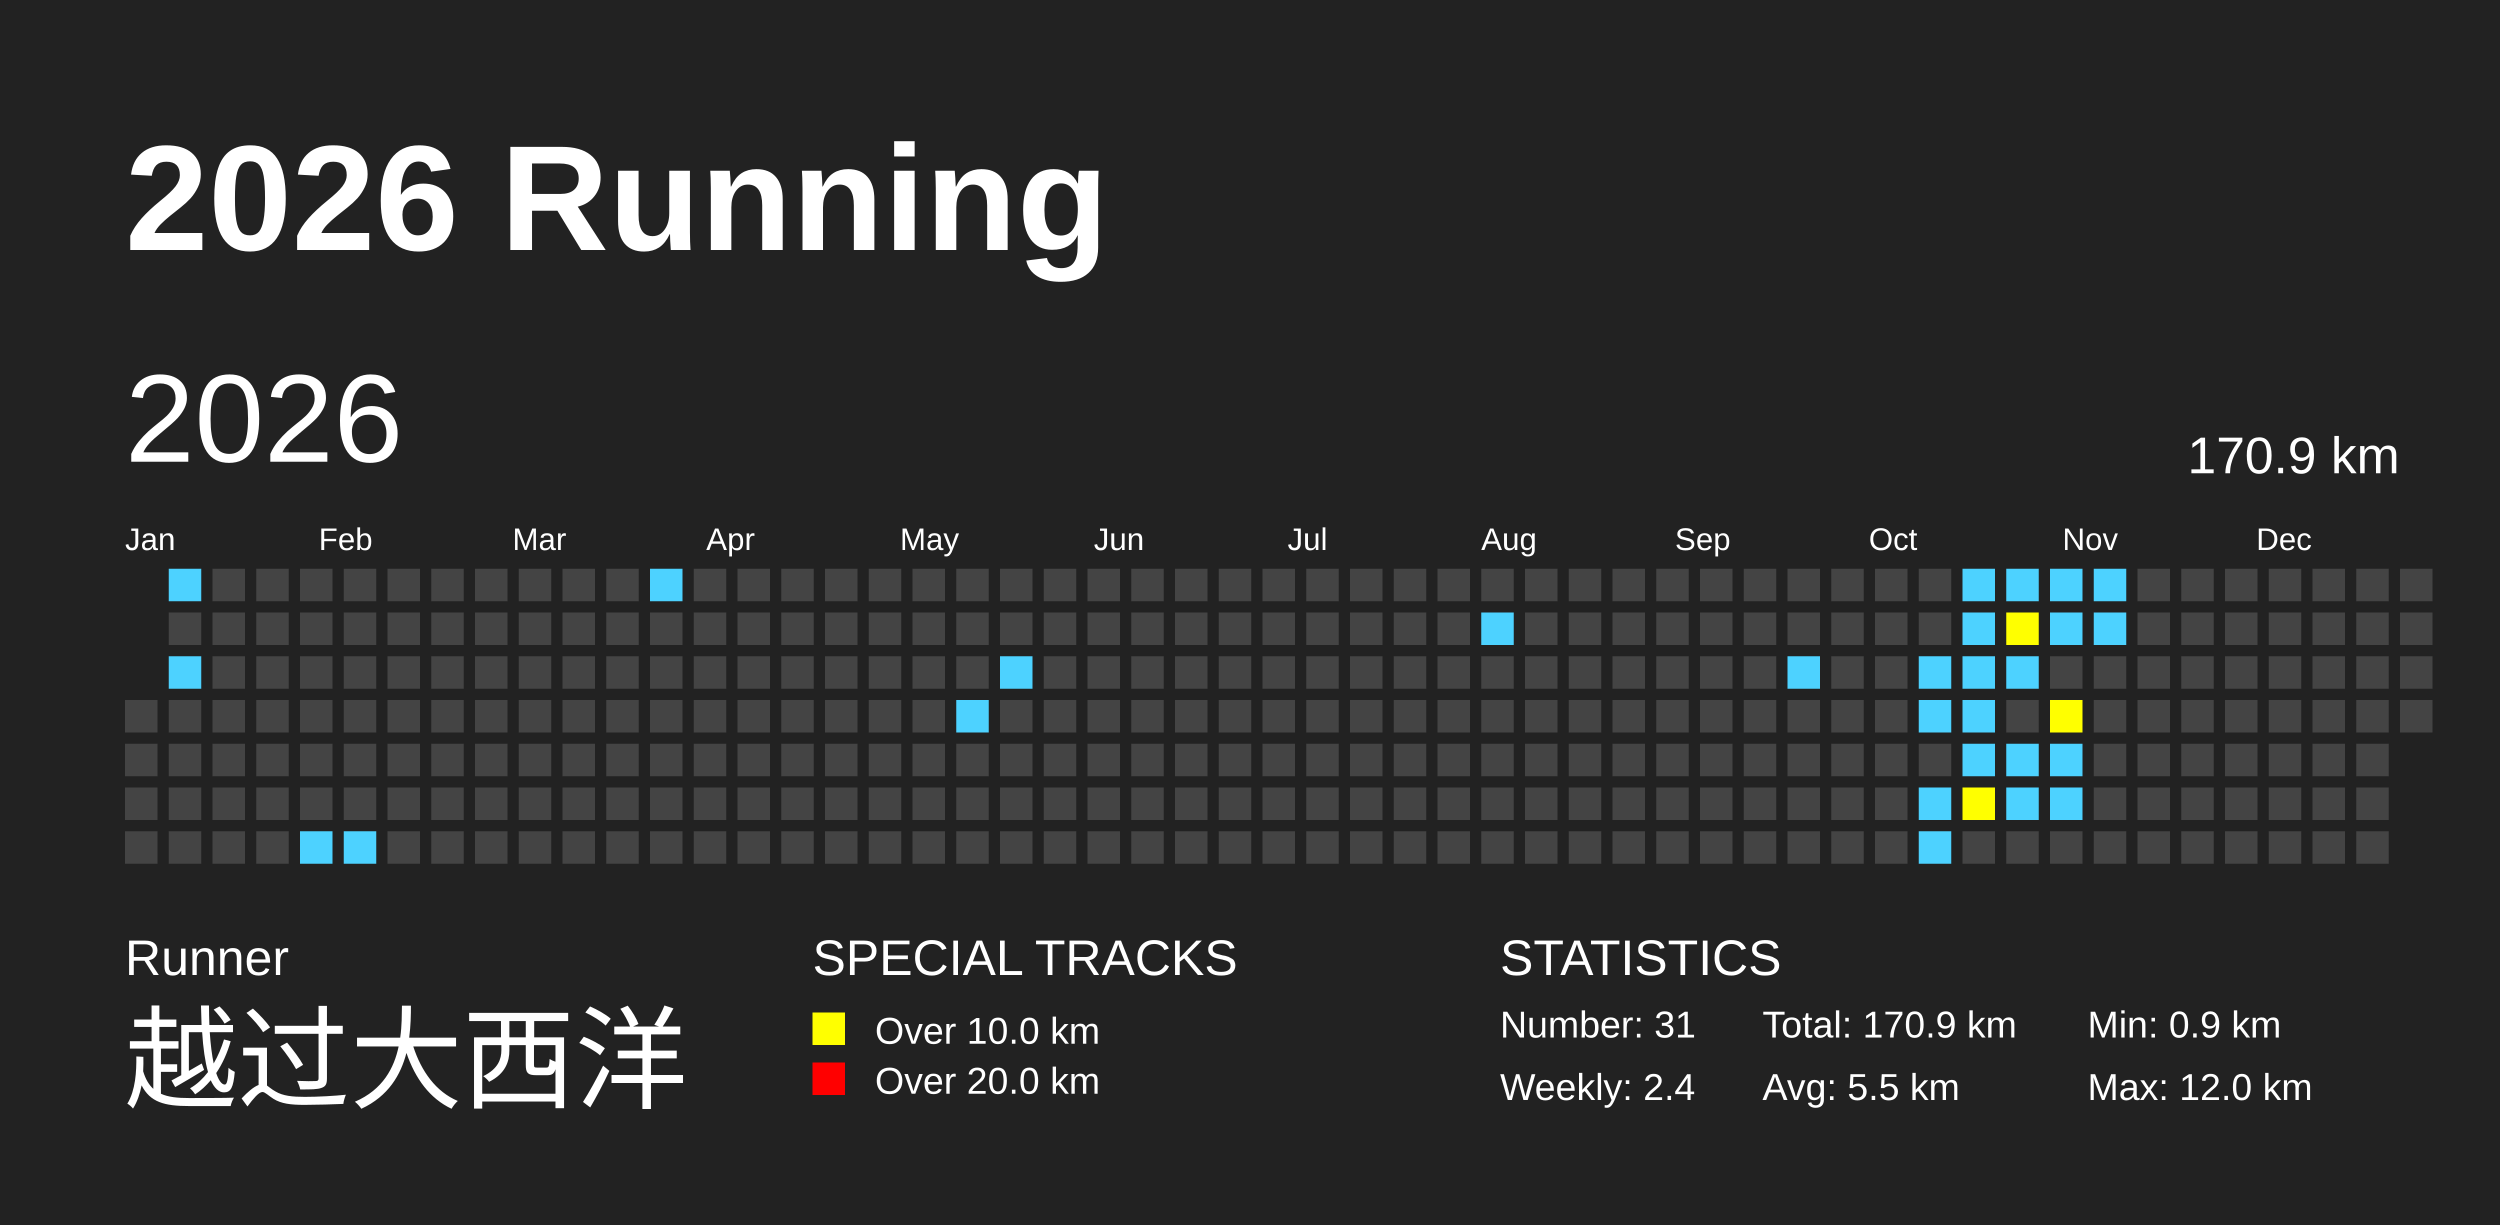
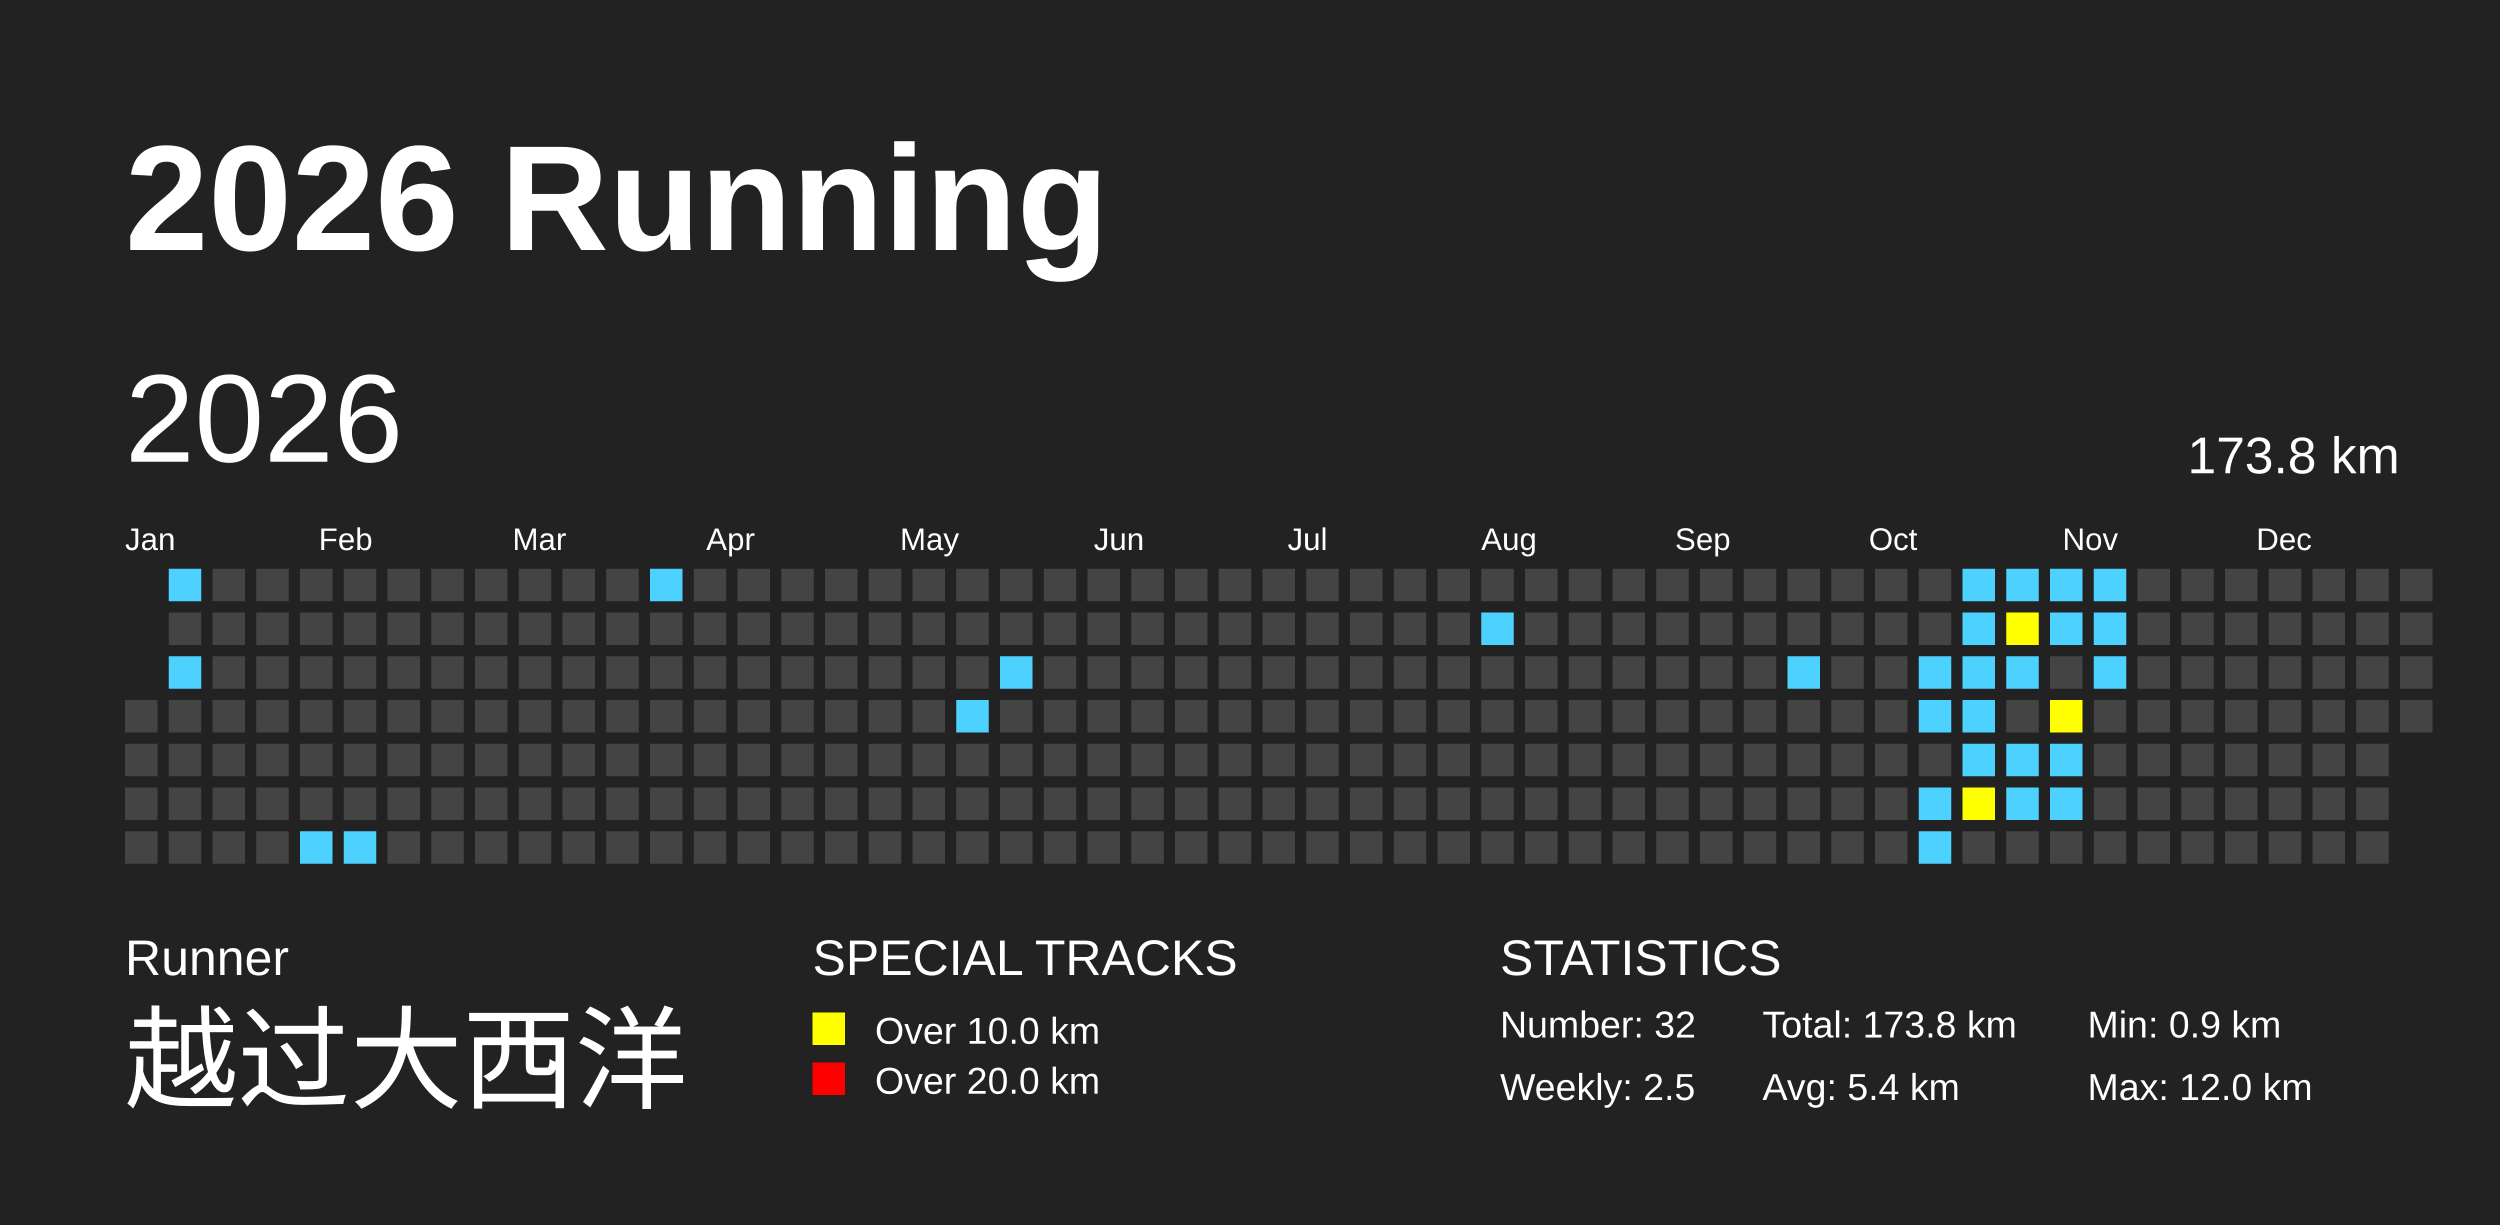
<svg xmlns="http://www.w3.org/2000/svg" baseProfile="full" height="98mm" version="1.1" viewBox="0,0,200,98" width="200mm">
  <defs>
    <pattern height="2" id="indoor-stripe" patternUnits="userSpaceOnUse" width="2">
      <line stroke="white" stroke-opacity="0.45" stroke-width="0.5" x1="0" x2="2" y1="2" y2="0" />
    </pattern>
  </defs>
  <rect fill="#222222" height="98" width="200" x="0" y="0" />
  <text fill="#FFFFFF" style="font-size:12px; font-family:Arial; font-weight:bold;" x="10" y="20">2026 Running</text>
  <text fill="#FFFFFF" style="font-size:4px; font-family:Arial" x="10" y="78">Runner</text>
  <text fill="#FFFFFF" style="font-size:9px; font-family:Arial" x="10" y="88">越过大西洋</text>
  <text fill="#FFFFFF" style="font-size:4px; font-family:Arial" x="65" y="78">SPECIAL TRACKS</text>
  <rect fill="yellow" height="2.6" width="2.6" x="65" y="81" />
  <text fill="#FFFFFF" style="font-size:3px; font-family:Arial" x="70" y="83.5">Over 10.0 km</text>
  <rect fill="red" height="2.6" width="2.6" x="65" y="85" />
  <text fill="#FFFFFF" style="font-size:3px; font-family:Arial" x="70" y="87.5">Over 20.0 km</text>
  <text fill="#FFFFFF" style="font-size:4px; font-family:Arial" x="120" y="78">STATISTICS</text>
-   <text fill="#FFFFFF" style="font-size:3px; font-family:Arial" x="120" y="83">Number: 31</text>
-   <text fill="#FFFFFF" style="font-size:3px; font-family:Arial" x="120" y="88">Weekly: 2.4</text>
-   <text fill="#FFFFFF" style="font-size:3px; font-family:Arial" x="141" y="83">Total: 170.9 km</text>
-   <text fill="#FFFFFF" style="font-size:3px; font-family:Arial" x="141" y="88">Avg: 5.5 km</text>
+   <text fill="#FFFFFF" style="font-size:3px; font-family:Arial" x="120" y="83">Number: 32</text>
+   <text fill="#FFFFFF" style="font-size:3px; font-family:Arial" x="120" y="88">Weekly: 2.5</text>
+   <text fill="#FFFFFF" style="font-size:3px; font-family:Arial" x="141" y="83">Total: 173.8 km</text>
+   <text fill="#FFFFFF" style="font-size:3px; font-family:Arial" x="141" y="88">Avg: 5.4 km</text>
  <text fill="#FFFFFF" style="font-size:3px; font-family:Arial" x="167" y="83">Min: 0.9 km</text>
  <text fill="#FFFFFF" style="font-size:3px; font-family:Arial" x="167" y="88">Max: 12.0 km</text>
  <text dominant-baseline="hanging" fill="#FFFFFF" style="font-size:10.0px; font-family:Arial;" x="10" y="30">2026</text>
-   <text dominant-baseline="hanging" fill="#FFFFFF" style="font-size:4.125px; font-family:Arial;" x="175" y="35">170.9 km</text>
+   <text dominant-baseline="hanging" fill="#FFFFFF" style="font-size:4.125px; font-family:Arial;" x="175" y="35">173.8 km</text>
  <text fill="#FFFFFF" style="font-size:2.5px; font-family:Arial" x="10.0" y="44">Jan</text>
  <text fill="#FFFFFF" style="font-size:2.5px; font-family:Arial" x="25.5" y="44">Feb</text>
  <text fill="#FFFFFF" style="font-size:2.5px; font-family:Arial" x="41.0" y="44">Mar</text>
  <text fill="#FFFFFF" style="font-size:2.5px; font-family:Arial" x="56.5" y="44">Apr</text>
  <text fill="#FFFFFF" style="font-size:2.5px; font-family:Arial" x="72.0" y="44">May</text>
  <text fill="#FFFFFF" style="font-size:2.5px; font-family:Arial" x="87.5" y="44">Jun</text>
  <text fill="#FFFFFF" style="font-size:2.5px; font-family:Arial" x="103.0" y="44">Jul</text>
  <text fill="#FFFFFF" style="font-size:2.5px; font-family:Arial" x="118.5" y="44">Aug</text>
  <text fill="#FFFFFF" style="font-size:2.5px; font-family:Arial" x="134.0" y="44">Sep</text>
  <text fill="#FFFFFF" style="font-size:2.5px; font-family:Arial" x="149.5" y="44">Oct</text>
  <text fill="#FFFFFF" style="font-size:2.5px; font-family:Arial" x="165.0" y="44">Nov</text>
  <text fill="#FFFFFF" style="font-size:2.5px; font-family:Arial" x="180.5" y="44">Dec</text>
  <rect fill="#444444" height="2.6" width="2.6" x="10.0" y="56.0" />
  <rect fill="#444444" height="2.6" width="2.6" x="10.0" y="59.5" />
  <rect fill="#444444" height="2.6" width="2.6" x="10.0" y="63.0" />
  <rect fill="#444444" height="2.6" width="2.6" x="10.0" y="66.5" />
  <rect fill="#4DD2FF" height="2.6" width="2.6" x="13.5" y="45.5" />
  <rect fill="#444444" height="2.6" width="2.6" x="13.5" y="49.0" />
  <rect fill="#4DD2FF" height="2.6" width="2.6" x="13.5" y="52.5" />
  <rect fill="#444444" height="2.6" width="2.6" x="13.5" y="56.0" />
  <rect fill="#444444" height="2.6" width="2.6" x="13.5" y="59.5" />
  <rect fill="#444444" height="2.6" width="2.6" x="13.5" y="63.0" />
  <rect fill="#444444" height="2.6" width="2.6" x="13.5" y="66.5" />
  <rect fill="#444444" height="2.6" width="2.6" x="17.0" y="45.5" />
  <rect fill="#444444" height="2.6" width="2.6" x="17.0" y="49.0" />
  <rect fill="#444444" height="2.6" width="2.6" x="17.0" y="52.5" />
  <rect fill="#444444" height="2.6" width="2.6" x="17.0" y="56.0" />
  <rect fill="#444444" height="2.6" width="2.6" x="17.0" y="59.5" />
  <rect fill="#444444" height="2.6" width="2.6" x="17.0" y="63.0" />
  <rect fill="#444444" height="2.6" width="2.6" x="17.0" y="66.5" />
  <rect fill="#444444" height="2.6" width="2.6" x="20.5" y="45.5" />
  <rect fill="#444444" height="2.6" width="2.6" x="20.5" y="49.0" />
  <rect fill="#444444" height="2.6" width="2.6" x="20.5" y="52.5" />
  <rect fill="#444444" height="2.6" width="2.6" x="20.5" y="56.0" />
  <rect fill="#444444" height="2.6" width="2.6" x="20.5" y="59.5" />
  <rect fill="#444444" height="2.6" width="2.6" x="20.5" y="63.0" />
  <rect fill="#444444" height="2.6" width="2.6" x="20.5" y="66.5" />
  <rect fill="#444444" height="2.6" width="2.6" x="24.0" y="45.5" />
  <rect fill="#444444" height="2.6" width="2.6" x="24.0" y="49.0" />
  <rect fill="#444444" height="2.6" width="2.6" x="24.0" y="52.5" />
  <rect fill="#444444" height="2.6" width="2.6" x="24.0" y="56.0" />
  <rect fill="#444444" height="2.6" width="2.6" x="24.0" y="59.5" />
  <rect fill="#444444" height="2.6" width="2.6" x="24.0" y="63.0" />
  <rect fill="#4DD2FF" height="2.6" width="2.6" x="24.0" y="66.5" />
  <rect fill="#444444" height="2.6" width="2.6" x="27.5" y="45.5" />
  <rect fill="#444444" height="2.6" width="2.6" x="27.5" y="49.0" />
  <rect fill="#444444" height="2.6" width="2.6" x="27.5" y="52.5" />
  <rect fill="#444444" height="2.6" width="2.6" x="27.5" y="56.0" />
  <rect fill="#444444" height="2.6" width="2.6" x="27.5" y="59.5" />
  <rect fill="#444444" height="2.6" width="2.6" x="27.5" y="63.0" />
  <rect fill="#4DD2FF" height="2.6" width="2.6" x="27.5" y="66.5" />
  <rect fill="#444444" height="2.6" width="2.6" x="31.0" y="45.5" />
  <rect fill="#444444" height="2.6" width="2.6" x="31.0" y="49.0" />
  <rect fill="#444444" height="2.6" width="2.6" x="31.0" y="52.5" />
  <rect fill="#444444" height="2.6" width="2.6" x="31.0" y="56.0" />
  <rect fill="#444444" height="2.6" width="2.6" x="31.0" y="59.5" />
  <rect fill="#444444" height="2.6" width="2.6" x="31.0" y="63.0" />
  <rect fill="#444444" height="2.6" width="2.6" x="31.0" y="66.5" />
  <rect fill="#444444" height="2.6" width="2.6" x="34.5" y="45.5" />
  <rect fill="#444444" height="2.6" width="2.6" x="34.5" y="49.0" />
  <rect fill="#444444" height="2.6" width="2.6" x="34.5" y="52.5" />
  <rect fill="#444444" height="2.6" width="2.6" x="34.5" y="56.0" />
  <rect fill="#444444" height="2.6" width="2.6" x="34.5" y="59.5" />
  <rect fill="#444444" height="2.6" width="2.6" x="34.5" y="63.0" />
  <rect fill="#444444" height="2.6" width="2.6" x="34.5" y="66.5" />
  <rect fill="#444444" height="2.6" width="2.6" x="38.0" y="45.5" />
  <rect fill="#444444" height="2.6" width="2.6" x="38.0" y="49.0" />
  <rect fill="#444444" height="2.6" width="2.6" x="38.0" y="52.5" />
  <rect fill="#444444" height="2.6" width="2.6" x="38.0" y="56.0" />
  <rect fill="#444444" height="2.6" width="2.6" x="38.0" y="59.5" />
  <rect fill="#444444" height="2.6" width="2.6" x="38.0" y="63.0" />
  <rect fill="#444444" height="2.6" width="2.6" x="38.0" y="66.5" />
  <rect fill="#444444" height="2.6" width="2.6" x="41.5" y="45.5" />
  <rect fill="#444444" height="2.6" width="2.6" x="41.5" y="49.0" />
  <rect fill="#444444" height="2.6" width="2.6" x="41.5" y="52.5" />
  <rect fill="#444444" height="2.6" width="2.6" x="41.5" y="56.0" />
  <rect fill="#444444" height="2.6" width="2.6" x="41.5" y="59.5" />
  <rect fill="#444444" height="2.6" width="2.6" x="41.5" y="63.0" />
  <rect fill="#444444" height="2.6" width="2.6" x="41.5" y="66.5" />
  <rect fill="#444444" height="2.6" width="2.6" x="45.0" y="45.5" />
  <rect fill="#444444" height="2.6" width="2.6" x="45.0" y="49.0" />
  <rect fill="#444444" height="2.6" width="2.6" x="45.0" y="52.5" />
  <rect fill="#444444" height="2.6" width="2.6" x="45.0" y="56.0" />
  <rect fill="#444444" height="2.6" width="2.6" x="45.0" y="59.5" />
  <rect fill="#444444" height="2.6" width="2.6" x="45.0" y="63.0" />
  <rect fill="#444444" height="2.6" width="2.6" x="45.0" y="66.5" />
  <rect fill="#444444" height="2.6" width="2.6" x="48.5" y="45.5" />
  <rect fill="#444444" height="2.6" width="2.6" x="48.5" y="49.0" />
  <rect fill="#444444" height="2.6" width="2.6" x="48.5" y="52.5" />
  <rect fill="#444444" height="2.6" width="2.6" x="48.5" y="56.0" />
  <rect fill="#444444" height="2.6" width="2.6" x="48.5" y="59.5" />
  <rect fill="#444444" height="2.6" width="2.6" x="48.5" y="63.0" />
  <rect fill="#444444" height="2.6" width="2.6" x="48.5" y="66.5" />
  <rect fill="#4DD2FF" height="2.6" width="2.6" x="52.0" y="45.5" />
  <rect fill="#444444" height="2.6" width="2.6" x="52.0" y="49.0" />
  <rect fill="#444444" height="2.6" width="2.6" x="52.0" y="52.5" />
  <rect fill="#444444" height="2.6" width="2.6" x="52.0" y="56.0" />
  <rect fill="#444444" height="2.6" width="2.6" x="52.0" y="59.5" />
  <rect fill="#444444" height="2.6" width="2.6" x="52.0" y="63.0" />
  <rect fill="#444444" height="2.6" width="2.6" x="52.0" y="66.5" />
  <rect fill="#444444" height="2.6" width="2.6" x="55.5" y="45.5" />
  <rect fill="#444444" height="2.6" width="2.6" x="55.5" y="49.0" />
  <rect fill="#444444" height="2.6" width="2.6" x="55.5" y="52.5" />
  <rect fill="#444444" height="2.6" width="2.6" x="55.5" y="56.0" />
  <rect fill="#444444" height="2.6" width="2.6" x="55.5" y="59.5" />
  <rect fill="#444444" height="2.6" width="2.6" x="55.5" y="63.0" />
  <rect fill="#444444" height="2.6" width="2.6" x="55.5" y="66.5" />
  <rect fill="#444444" height="2.6" width="2.6" x="59.0" y="45.5" />
  <rect fill="#444444" height="2.6" width="2.6" x="59.0" y="49.0" />
  <rect fill="#444444" height="2.6" width="2.6" x="59.0" y="52.5" />
  <rect fill="#444444" height="2.6" width="2.6" x="59.0" y="56.0" />
  <rect fill="#444444" height="2.6" width="2.6" x="59.0" y="59.5" />
  <rect fill="#444444" height="2.6" width="2.6" x="59.0" y="63.0" />
  <rect fill="#444444" height="2.6" width="2.6" x="59.0" y="66.5" />
  <rect fill="#444444" height="2.6" width="2.6" x="62.5" y="45.5" />
  <rect fill="#444444" height="2.6" width="2.6" x="62.5" y="49.0" />
  <rect fill="#444444" height="2.6" width="2.6" x="62.5" y="52.5" />
  <rect fill="#444444" height="2.6" width="2.6" x="62.5" y="56.0" />
  <rect fill="#444444" height="2.6" width="2.6" x="62.5" y="59.5" />
  <rect fill="#444444" height="2.6" width="2.6" x="62.5" y="63.0" />
  <rect fill="#444444" height="2.6" width="2.6" x="62.5" y="66.5" />
  <rect fill="#444444" height="2.6" width="2.6" x="66.0" y="45.5" />
  <rect fill="#444444" height="2.6" width="2.6" x="66.0" y="49.0" />
  <rect fill="#444444" height="2.6" width="2.6" x="66.0" y="52.5" />
  <rect fill="#444444" height="2.6" width="2.6" x="66.0" y="56.0" />
  <rect fill="#444444" height="2.6" width="2.6" x="66.0" y="59.5" />
  <rect fill="#444444" height="2.6" width="2.6" x="66.0" y="63.0" />
  <rect fill="#444444" height="2.6" width="2.6" x="66.0" y="66.5" />
  <rect fill="#444444" height="2.6" width="2.6" x="69.5" y="45.5" />
  <rect fill="#444444" height="2.6" width="2.6" x="69.5" y="49.0" />
  <rect fill="#444444" height="2.6" width="2.6" x="69.5" y="52.5" />
  <rect fill="#444444" height="2.6" width="2.6" x="69.5" y="56.0" />
  <rect fill="#444444" height="2.6" width="2.6" x="69.5" y="59.5" />
  <rect fill="#444444" height="2.6" width="2.6" x="69.5" y="63.0" />
  <rect fill="#444444" height="2.6" width="2.6" x="69.5" y="66.5" />
  <rect fill="#444444" height="2.6" width="2.6" x="73.0" y="45.5" />
  <rect fill="#444444" height="2.6" width="2.6" x="73.0" y="49.0" />
  <rect fill="#444444" height="2.6" width="2.6" x="73.0" y="52.5" />
  <rect fill="#444444" height="2.6" width="2.6" x="73.0" y="56.0" />
  <rect fill="#444444" height="2.6" width="2.6" x="73.0" y="59.5" />
  <rect fill="#444444" height="2.6" width="2.6" x="73.0" y="63.0" />
  <rect fill="#444444" height="2.6" width="2.6" x="73.0" y="66.5" />
  <rect fill="#444444" height="2.6" width="2.6" x="76.5" y="45.5" />
  <rect fill="#444444" height="2.6" width="2.6" x="76.5" y="49.0" />
  <rect fill="#444444" height="2.6" width="2.6" x="76.5" y="52.5" />
  <rect fill="#4DD2FF" height="2.6" width="2.6" x="76.5" y="56.0" />
  <rect fill="#444444" height="2.6" width="2.6" x="76.5" y="59.5" />
  <rect fill="#444444" height="2.6" width="2.6" x="76.5" y="63.0" />
  <rect fill="#444444" height="2.6" width="2.6" x="76.5" y="66.5" />
  <rect fill="#444444" height="2.6" width="2.6" x="80.0" y="45.5" />
  <rect fill="#444444" height="2.6" width="2.6" x="80.0" y="49.0" />
  <rect fill="#4DD2FF" height="2.6" width="2.6" x="80.0" y="52.5" />
  <rect fill="#444444" height="2.6" width="2.6" x="80.0" y="56.0" />
  <rect fill="#444444" height="2.6" width="2.6" x="80.0" y="59.5" />
  <rect fill="#444444" height="2.6" width="2.6" x="80.0" y="63.0" />
  <rect fill="#444444" height="2.6" width="2.6" x="80.0" y="66.5" />
  <rect fill="#444444" height="2.6" width="2.6" x="83.5" y="45.5" />
  <rect fill="#444444" height="2.6" width="2.6" x="83.5" y="49.0" />
  <rect fill="#444444" height="2.6" width="2.6" x="83.5" y="52.5" />
  <rect fill="#444444" height="2.6" width="2.6" x="83.5" y="56.0" />
  <rect fill="#444444" height="2.6" width="2.6" x="83.5" y="59.5" />
  <rect fill="#444444" height="2.6" width="2.6" x="83.5" y="63.0" />
  <rect fill="#444444" height="2.6" width="2.6" x="83.5" y="66.5" />
  <rect fill="#444444" height="2.6" width="2.6" x="87.0" y="45.5" />
  <rect fill="#444444" height="2.6" width="2.6" x="87.0" y="49.0" />
  <rect fill="#444444" height="2.6" width="2.6" x="87.0" y="52.5" />
  <rect fill="#444444" height="2.6" width="2.6" x="87.0" y="56.0" />
  <rect fill="#444444" height="2.6" width="2.6" x="87.0" y="59.5" />
  <rect fill="#444444" height="2.6" width="2.6" x="87.0" y="63.0" />
  <rect fill="#444444" height="2.6" width="2.6" x="87.0" y="66.5" />
  <rect fill="#444444" height="2.6" width="2.6" x="90.5" y="45.5" />
  <rect fill="#444444" height="2.6" width="2.6" x="90.5" y="49.0" />
  <rect fill="#444444" height="2.6" width="2.6" x="90.5" y="52.5" />
  <rect fill="#444444" height="2.6" width="2.6" x="90.5" y="56.0" />
  <rect fill="#444444" height="2.6" width="2.6" x="90.5" y="59.5" />
  <rect fill="#444444" height="2.6" width="2.6" x="90.5" y="63.0" />
  <rect fill="#444444" height="2.6" width="2.6" x="90.5" y="66.5" />
  <rect fill="#444444" height="2.6" width="2.6" x="94.0" y="45.5" />
  <rect fill="#444444" height="2.6" width="2.6" x="94.0" y="49.0" />
  <rect fill="#444444" height="2.6" width="2.6" x="94.0" y="52.5" />
  <rect fill="#444444" height="2.6" width="2.6" x="94.0" y="56.0" />
  <rect fill="#444444" height="2.6" width="2.6" x="94.0" y="59.5" />
  <rect fill="#444444" height="2.6" width="2.6" x="94.0" y="63.0" />
  <rect fill="#444444" height="2.6" width="2.6" x="94.0" y="66.5" />
  <rect fill="#444444" height="2.6" width="2.6" x="97.5" y="45.5" />
  <rect fill="#444444" height="2.6" width="2.6" x="97.5" y="49.0" />
  <rect fill="#444444" height="2.6" width="2.6" x="97.5" y="52.5" />
  <rect fill="#444444" height="2.6" width="2.6" x="97.5" y="56.0" />
  <rect fill="#444444" height="2.6" width="2.6" x="97.5" y="59.5" />
  <rect fill="#444444" height="2.6" width="2.6" x="97.5" y="63.0" />
  <rect fill="#444444" height="2.6" width="2.6" x="97.5" y="66.5" />
  <rect fill="#444444" height="2.6" width="2.6" x="101.0" y="45.5" />
  <rect fill="#444444" height="2.6" width="2.6" x="101.0" y="49.0" />
  <rect fill="#444444" height="2.6" width="2.6" x="101.0" y="52.5" />
  <rect fill="#444444" height="2.6" width="2.6" x="101.0" y="56.0" />
  <rect fill="#444444" height="2.6" width="2.6" x="101.0" y="59.5" />
  <rect fill="#444444" height="2.6" width="2.6" x="101.0" y="63.0" />
  <rect fill="#444444" height="2.6" width="2.6" x="101.0" y="66.5" />
  <rect fill="#444444" height="2.6" width="2.6" x="104.5" y="45.5" />
  <rect fill="#444444" height="2.6" width="2.6" x="104.5" y="49.0" />
  <rect fill="#444444" height="2.6" width="2.6" x="104.5" y="52.5" />
  <rect fill="#444444" height="2.6" width="2.6" x="104.5" y="56.0" />
  <rect fill="#444444" height="2.6" width="2.6" x="104.5" y="59.5" />
  <rect fill="#444444" height="2.6" width="2.6" x="104.5" y="63.0" />
  <rect fill="#444444" height="2.6" width="2.6" x="104.5" y="66.5" />
  <rect fill="#444444" height="2.6" width="2.6" x="108.0" y="45.5" />
  <rect fill="#444444" height="2.6" width="2.6" x="108.0" y="49.0" />
  <rect fill="#444444" height="2.6" width="2.6" x="108.0" y="52.5" />
  <rect fill="#444444" height="2.6" width="2.6" x="108.0" y="56.0" />
  <rect fill="#444444" height="2.6" width="2.6" x="108.0" y="59.5" />
  <rect fill="#444444" height="2.6" width="2.6" x="108.0" y="63.0" />
  <rect fill="#444444" height="2.6" width="2.6" x="108.0" y="66.5" />
  <rect fill="#444444" height="2.6" width="2.6" x="111.5" y="45.5" />
  <rect fill="#444444" height="2.6" width="2.6" x="111.5" y="49.0" />
  <rect fill="#444444" height="2.6" width="2.6" x="111.5" y="52.5" />
  <rect fill="#444444" height="2.6" width="2.6" x="111.5" y="56.0" />
  <rect fill="#444444" height="2.6" width="2.6" x="111.5" y="59.5" />
  <rect fill="#444444" height="2.6" width="2.6" x="111.5" y="63.0" />
  <rect fill="#444444" height="2.6" width="2.6" x="111.5" y="66.5" />
  <rect fill="#444444" height="2.6" width="2.6" x="115.0" y="45.5" />
  <rect fill="#444444" height="2.6" width="2.6" x="115.0" y="49.0" />
  <rect fill="#444444" height="2.6" width="2.6" x="115.0" y="52.5" />
  <rect fill="#444444" height="2.6" width="2.6" x="115.0" y="56.0" />
  <rect fill="#444444" height="2.6" width="2.6" x="115.0" y="59.5" />
  <rect fill="#444444" height="2.6" width="2.6" x="115.0" y="63.0" />
  <rect fill="#444444" height="2.6" width="2.6" x="115.0" y="66.5" />
  <rect fill="#444444" height="2.6" width="2.6" x="118.5" y="45.5" />
  <rect fill="#4DD2FF" height="2.6" width="2.6" x="118.5" y="49.0" />
  <rect fill="#444444" height="2.6" width="2.6" x="118.5" y="52.5" />
  <rect fill="#444444" height="2.6" width="2.6" x="118.5" y="56.0" />
  <rect fill="#444444" height="2.6" width="2.6" x="118.5" y="59.5" />
  <rect fill="#444444" height="2.6" width="2.6" x="118.5" y="63.0" />
  <rect fill="#444444" height="2.6" width="2.6" x="118.5" y="66.5" />
  <rect fill="#444444" height="2.6" width="2.6" x="122.0" y="45.5" />
  <rect fill="#444444" height="2.6" width="2.6" x="122.0" y="49.0" />
  <rect fill="#444444" height="2.6" width="2.6" x="122.0" y="52.5" />
  <rect fill="#444444" height="2.6" width="2.6" x="122.0" y="56.0" />
  <rect fill="#444444" height="2.6" width="2.6" x="122.0" y="59.5" />
  <rect fill="#444444" height="2.6" width="2.6" x="122.0" y="63.0" />
  <rect fill="#444444" height="2.6" width="2.6" x="122.0" y="66.5" />
  <rect fill="#444444" height="2.6" width="2.6" x="125.5" y="45.5" />
  <rect fill="#444444" height="2.6" width="2.6" x="125.5" y="49.0" />
  <rect fill="#444444" height="2.6" width="2.6" x="125.5" y="52.5" />
  <rect fill="#444444" height="2.6" width="2.6" x="125.5" y="56.0" />
  <rect fill="#444444" height="2.6" width="2.6" x="125.5" y="59.5" />
  <rect fill="#444444" height="2.6" width="2.6" x="125.5" y="63.0" />
  <rect fill="#444444" height="2.6" width="2.6" x="125.5" y="66.5" />
  <rect fill="#444444" height="2.6" width="2.6" x="129.0" y="45.5" />
  <rect fill="#444444" height="2.6" width="2.6" x="129.0" y="49.0" />
  <rect fill="#444444" height="2.6" width="2.6" x="129.0" y="52.5" />
  <rect fill="#444444" height="2.6" width="2.6" x="129.0" y="56.0" />
  <rect fill="#444444" height="2.6" width="2.6" x="129.0" y="59.5" />
  <rect fill="#444444" height="2.6" width="2.6" x="129.0" y="63.0" />
  <rect fill="#444444" height="2.6" width="2.6" x="129.0" y="66.5" />
  <rect fill="#444444" height="2.6" width="2.6" x="132.5" y="45.5" />
  <rect fill="#444444" height="2.6" width="2.6" x="132.5" y="49.0" />
  <rect fill="#444444" height="2.6" width="2.6" x="132.5" y="52.5" />
  <rect fill="#444444" height="2.6" width="2.6" x="132.5" y="56.0" />
  <rect fill="#444444" height="2.6" width="2.6" x="132.5" y="59.5" />
  <rect fill="#444444" height="2.6" width="2.6" x="132.5" y="63.0" />
  <rect fill="#444444" height="2.6" width="2.6" x="132.5" y="66.5" />
  <rect fill="#444444" height="2.6" width="2.6" x="136.0" y="45.5" />
  <rect fill="#444444" height="2.6" width="2.6" x="136.0" y="49.0" />
  <rect fill="#444444" height="2.6" width="2.6" x="136.0" y="52.5" />
  <rect fill="#444444" height="2.6" width="2.6" x="136.0" y="56.0" />
  <rect fill="#444444" height="2.6" width="2.6" x="136.0" y="59.5" />
  <rect fill="#444444" height="2.6" width="2.6" x="136.0" y="63.0" />
  <rect fill="#444444" height="2.6" width="2.6" x="136.0" y="66.5" />
  <rect fill="#444444" height="2.6" width="2.6" x="139.5" y="45.5" />
  <rect fill="#444444" height="2.6" width="2.6" x="139.5" y="49.0" />
  <rect fill="#444444" height="2.6" width="2.6" x="139.5" y="52.5" />
  <rect fill="#444444" height="2.6" width="2.6" x="139.5" y="56.0" />
  <rect fill="#444444" height="2.6" width="2.6" x="139.5" y="59.5" />
  <rect fill="#444444" height="2.6" width="2.6" x="139.5" y="63.0" />
  <rect fill="#444444" height="2.6" width="2.6" x="139.5" y="66.5" />
  <rect fill="#444444" height="2.6" width="2.6" x="143.0" y="45.5" />
  <rect fill="#444444" height="2.6" width="2.6" x="143.0" y="49.0" />
  <rect fill="#4DD2FF" height="2.6" width="2.6" x="143.0" y="52.5" />
  <rect fill="#444444" height="2.6" width="2.6" x="143.0" y="56.0" />
  <rect fill="#444444" height="2.6" width="2.6" x="143.0" y="59.5" />
  <rect fill="#444444" height="2.6" width="2.6" x="143.0" y="63.0" />
  <rect fill="#444444" height="2.6" width="2.6" x="143.0" y="66.5" />
  <rect fill="#444444" height="2.6" width="2.6" x="146.5" y="45.5" />
  <rect fill="#444444" height="2.6" width="2.6" x="146.5" y="49.0" />
  <rect fill="#444444" height="2.6" width="2.6" x="146.5" y="52.5" />
  <rect fill="#444444" height="2.6" width="2.6" x="146.5" y="56.0" />
  <rect fill="#444444" height="2.6" width="2.6" x="146.5" y="59.5" />
  <rect fill="#444444" height="2.6" width="2.6" x="146.5" y="63.0" />
  <rect fill="#444444" height="2.6" width="2.6" x="146.5" y="66.5" />
  <rect fill="#444444" height="2.6" width="2.6" x="150.0" y="45.5" />
  <rect fill="#444444" height="2.6" width="2.6" x="150.0" y="49.0" />
  <rect fill="#444444" height="2.6" width="2.6" x="150.0" y="52.5" />
  <rect fill="#444444" height="2.6" width="2.6" x="150.0" y="56.0" />
  <rect fill="#444444" height="2.6" width="2.6" x="150.0" y="59.5" />
  <rect fill="#444444" height="2.6" width="2.6" x="150.0" y="63.0" />
  <rect fill="#444444" height="2.6" width="2.6" x="150.0" y="66.5" />
  <rect fill="#444444" height="2.6" width="2.6" x="153.5" y="45.5" />
  <rect fill="#444444" height="2.6" width="2.6" x="153.5" y="49.0" />
  <rect fill="#4DD2FF" height="2.6" width="2.6" x="153.5" y="52.5" />
  <rect fill="#4DD2FF" height="2.6" width="2.6" x="153.5" y="56.0" />
  <rect fill="#444444" height="2.6" width="2.6" x="153.5" y="59.5" />
  <rect fill="#4DD2FF" height="2.6" width="2.6" x="153.5" y="63.0" />
  <rect fill="#4DD2FF" height="2.6" width="2.6" x="153.5" y="66.5" />
  <rect fill="#4DD2FF" height="2.6" width="2.6" x="157.0" y="45.5" />
  <rect fill="#4DD2FF" height="2.6" width="2.6" x="157.0" y="49.0" />
  <rect fill="#4DD2FF" height="2.6" width="2.6" x="157.0" y="52.5" />
  <rect fill="#4DD2FF" height="2.6" width="2.6" x="157.0" y="56.0" />
  <rect fill="#4DD2FF" height="2.6" width="2.6" x="157.0" y="59.5" />
  <rect fill="yellow" height="2.6" width="2.6" x="157.0" y="63.0" />
  <rect fill="#444444" height="2.6" width="2.6" x="157.0" y="66.5" />
  <rect fill="#4DD2FF" height="2.6" width="2.6" x="160.5" y="45.5" />
  <rect fill="yellow" height="2.6" width="2.6" x="160.5" y="49.0" />
  <rect fill="#4DD2FF" height="2.6" width="2.6" x="160.5" y="52.5" />
  <rect fill="#444444" height="2.6" width="2.6" x="160.5" y="56.0" />
  <rect fill="#4DD2FF" height="2.6" width="2.6" x="160.5" y="59.5" />
  <rect fill="#4DD2FF" height="2.6" width="2.6" x="160.5" y="63.0" />
  <rect fill="#444444" height="2.6" width="2.6" x="160.5" y="66.5" />
  <rect fill="#4DD2FF" height="2.6" width="2.6" x="164.0" y="45.5" />
  <rect fill="#4DD2FF" height="2.6" width="2.6" x="164.0" y="49.0" />
  <rect fill="#444444" height="2.6" width="2.6" x="164.0" y="52.5" />
  <rect fill="yellow" height="2.6" width="2.6" x="164.0" y="56.0" />
  <rect fill="#4DD2FF" height="2.6" width="2.6" x="164.0" y="59.5" />
  <rect fill="#4DD2FF" height="2.6" width="2.6" x="164.0" y="63.0" />
  <rect fill="#444444" height="2.6" width="2.6" x="164.0" y="66.5" />
  <rect fill="#4DD2FF" height="2.6" width="2.6" x="167.5" y="45.5" />
  <rect fill="#4DD2FF" height="2.6" width="2.6" x="167.5" y="49.0" />
-   <rect fill="#444444" height="2.6" width="2.6" x="167.5" y="52.5" />
+   <rect fill="#4DD2FF" height="2.6" width="2.6" x="167.5" y="52.5" />
  <rect fill="#444444" height="2.6" width="2.6" x="167.5" y="56.0" />
  <rect fill="#444444" height="2.6" width="2.6" x="167.5" y="59.5" />
  <rect fill="#444444" height="2.6" width="2.6" x="167.5" y="63.0" />
  <rect fill="#444444" height="2.6" width="2.6" x="167.5" y="66.5" />
  <rect fill="#444444" height="2.6" width="2.6" x="171.0" y="45.5" />
  <rect fill="#444444" height="2.6" width="2.6" x="171.0" y="49.0" />
  <rect fill="#444444" height="2.6" width="2.6" x="171.0" y="52.5" />
  <rect fill="#444444" height="2.6" width="2.6" x="171.0" y="56.0" />
  <rect fill="#444444" height="2.6" width="2.6" x="171.0" y="59.5" />
  <rect fill="#444444" height="2.6" width="2.6" x="171.0" y="63.0" />
  <rect fill="#444444" height="2.6" width="2.6" x="171.0" y="66.5" />
  <rect fill="#444444" height="2.6" width="2.6" x="174.5" y="45.5" />
  <rect fill="#444444" height="2.6" width="2.6" x="174.5" y="49.0" />
  <rect fill="#444444" height="2.6" width="2.6" x="174.5" y="52.5" />
  <rect fill="#444444" height="2.6" width="2.6" x="174.5" y="56.0" />
  <rect fill="#444444" height="2.6" width="2.6" x="174.5" y="59.5" />
  <rect fill="#444444" height="2.6" width="2.6" x="174.5" y="63.0" />
  <rect fill="#444444" height="2.6" width="2.6" x="174.5" y="66.5" />
  <rect fill="#444444" height="2.6" width="2.6" x="178.0" y="45.5" />
  <rect fill="#444444" height="2.6" width="2.6" x="178.0" y="49.0" />
  <rect fill="#444444" height="2.6" width="2.6" x="178.0" y="52.5" />
  <rect fill="#444444" height="2.6" width="2.6" x="178.0" y="56.0" />
  <rect fill="#444444" height="2.6" width="2.6" x="178.0" y="59.5" />
  <rect fill="#444444" height="2.6" width="2.6" x="178.0" y="63.0" />
  <rect fill="#444444" height="2.6" width="2.6" x="178.0" y="66.5" />
  <rect fill="#444444" height="2.6" width="2.6" x="181.5" y="45.5" />
  <rect fill="#444444" height="2.6" width="2.6" x="181.5" y="49.0" />
  <rect fill="#444444" height="2.6" width="2.6" x="181.5" y="52.5" />
  <rect fill="#444444" height="2.6" width="2.6" x="181.5" y="56.0" />
  <rect fill="#444444" height="2.6" width="2.6" x="181.5" y="59.5" />
  <rect fill="#444444" height="2.6" width="2.6" x="181.5" y="63.0" />
  <rect fill="#444444" height="2.6" width="2.6" x="181.5" y="66.5" />
  <rect fill="#444444" height="2.6" width="2.6" x="185.0" y="45.5" />
  <rect fill="#444444" height="2.6" width="2.6" x="185.0" y="49.0" />
  <rect fill="#444444" height="2.6" width="2.6" x="185.0" y="52.5" />
  <rect fill="#444444" height="2.6" width="2.6" x="185.0" y="56.0" />
  <rect fill="#444444" height="2.6" width="2.6" x="185.0" y="59.5" />
  <rect fill="#444444" height="2.6" width="2.6" x="185.0" y="63.0" />
  <rect fill="#444444" height="2.6" width="2.6" x="185.0" y="66.5" />
  <rect fill="#444444" height="2.6" width="2.6" x="188.5" y="45.5" />
  <rect fill="#444444" height="2.6" width="2.6" x="188.5" y="49.0" />
  <rect fill="#444444" height="2.6" width="2.6" x="188.5" y="52.5" />
  <rect fill="#444444" height="2.6" width="2.6" x="188.5" y="56.0" />
  <rect fill="#444444" height="2.6" width="2.6" x="188.5" y="59.5" />
  <rect fill="#444444" height="2.6" width="2.6" x="188.5" y="63.0" />
  <rect fill="#444444" height="2.6" width="2.6" x="188.5" y="66.5" />
  <rect fill="#444444" height="2.6" width="2.6" x="192.0" y="45.5" />
  <rect fill="#444444" height="2.6" width="2.6" x="192.0" y="49.0" />
  <rect fill="#444444" height="2.6" width="2.6" x="192.0" y="52.5" />
  <rect fill="#444444" height="2.6" width="2.6" x="192.0" y="56.0" />
</svg>
